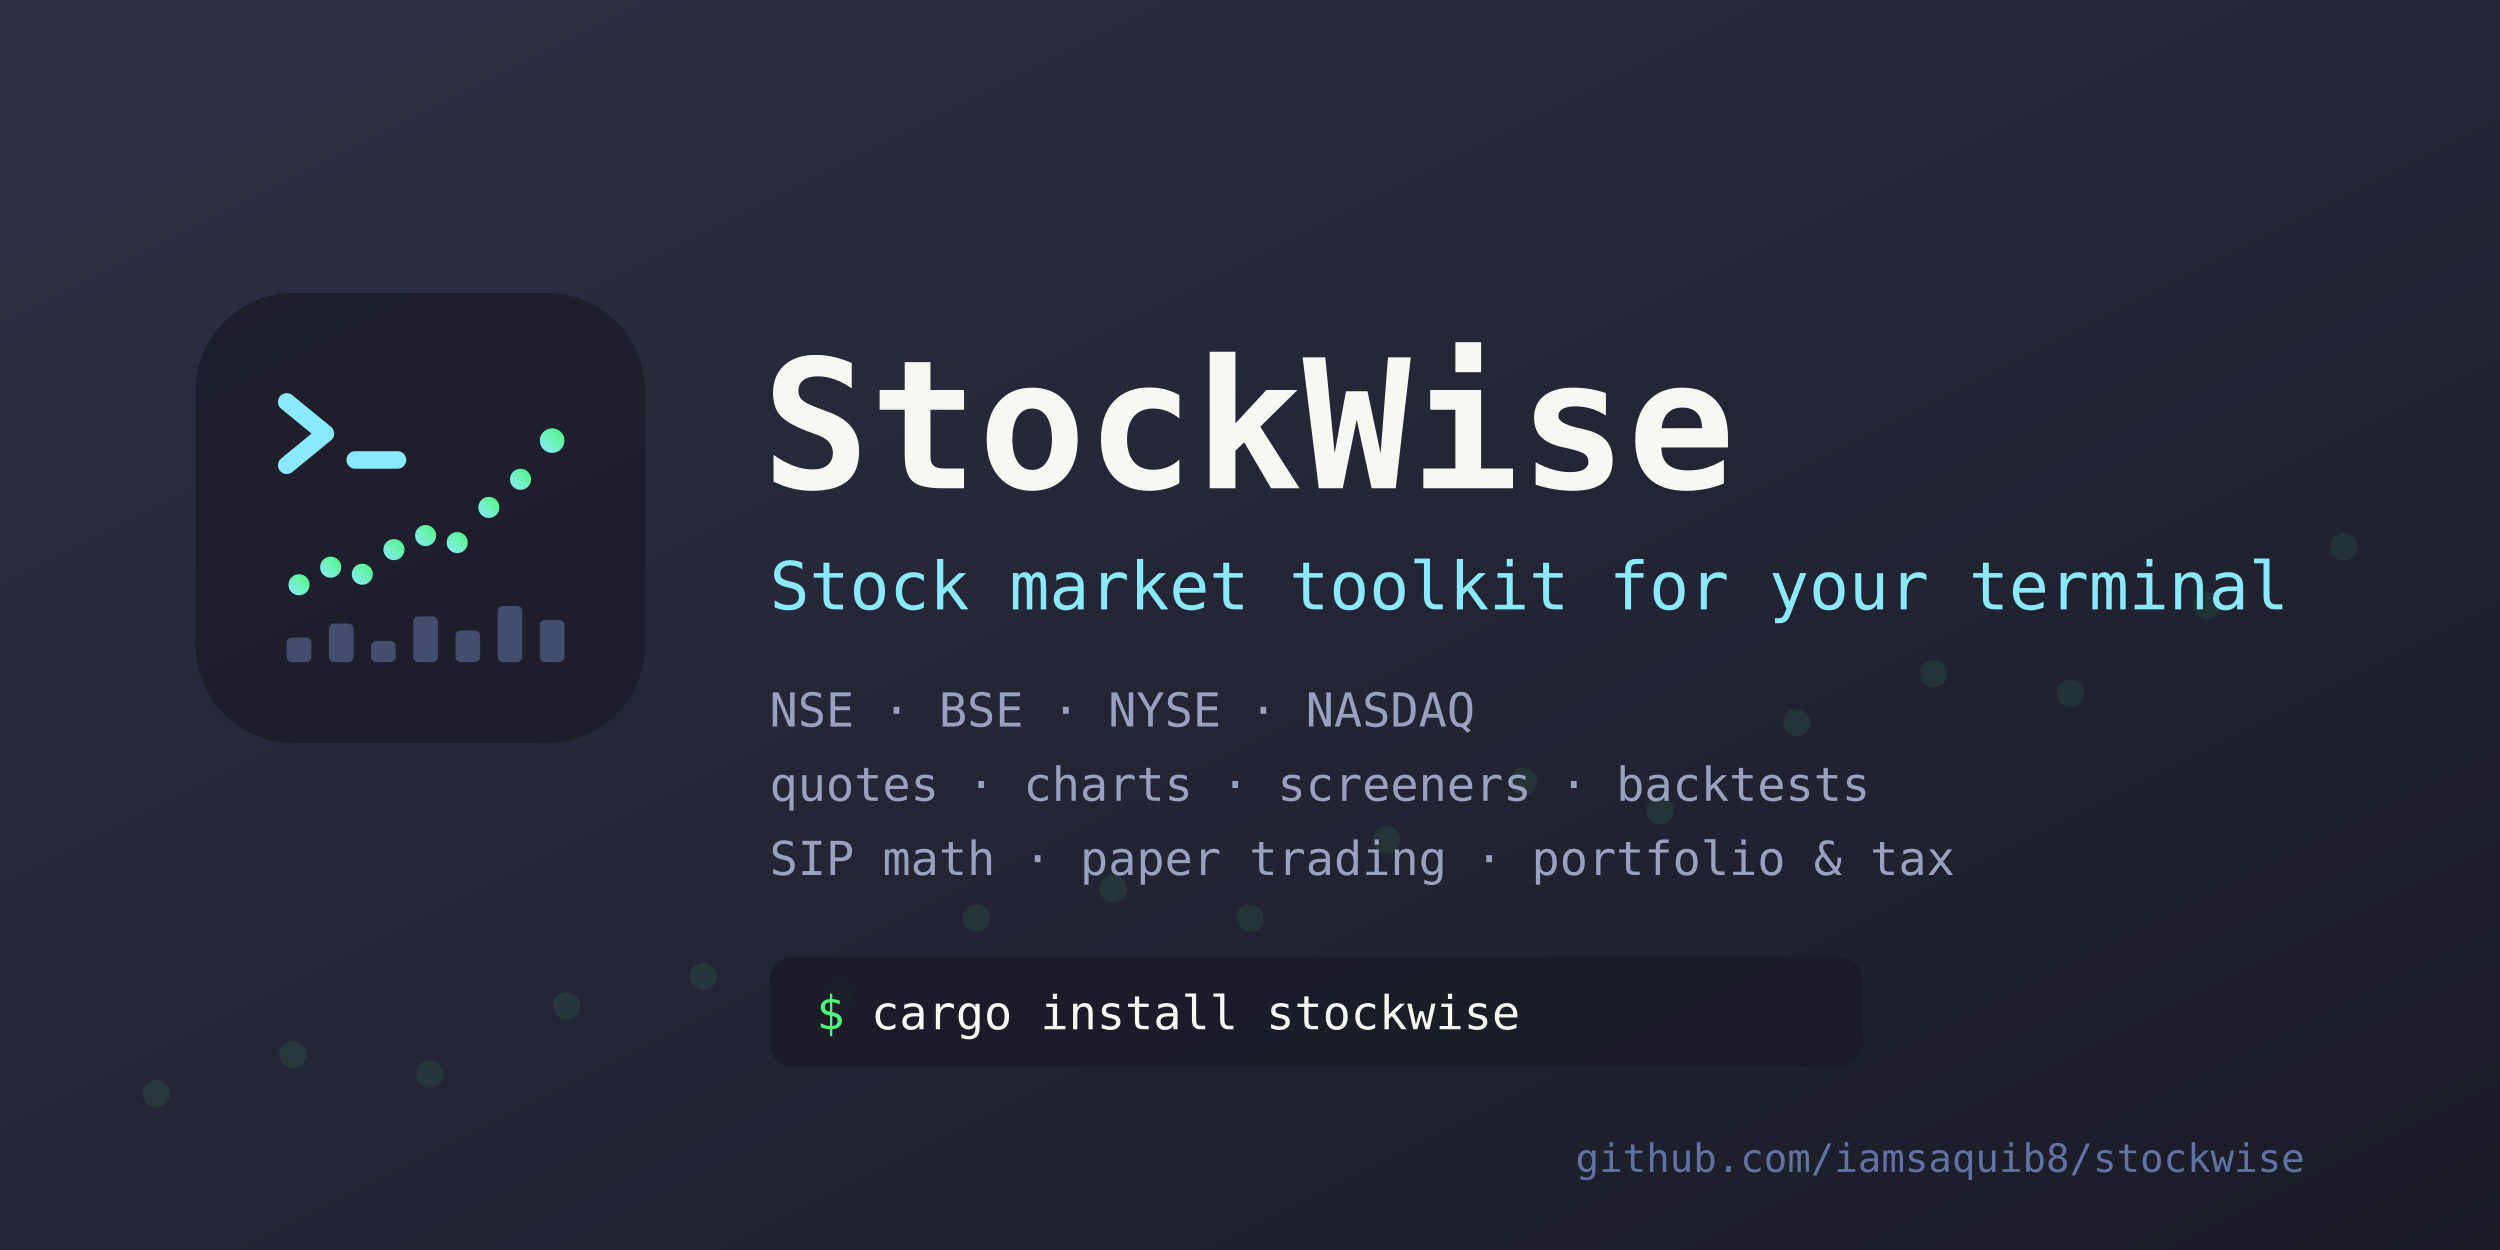
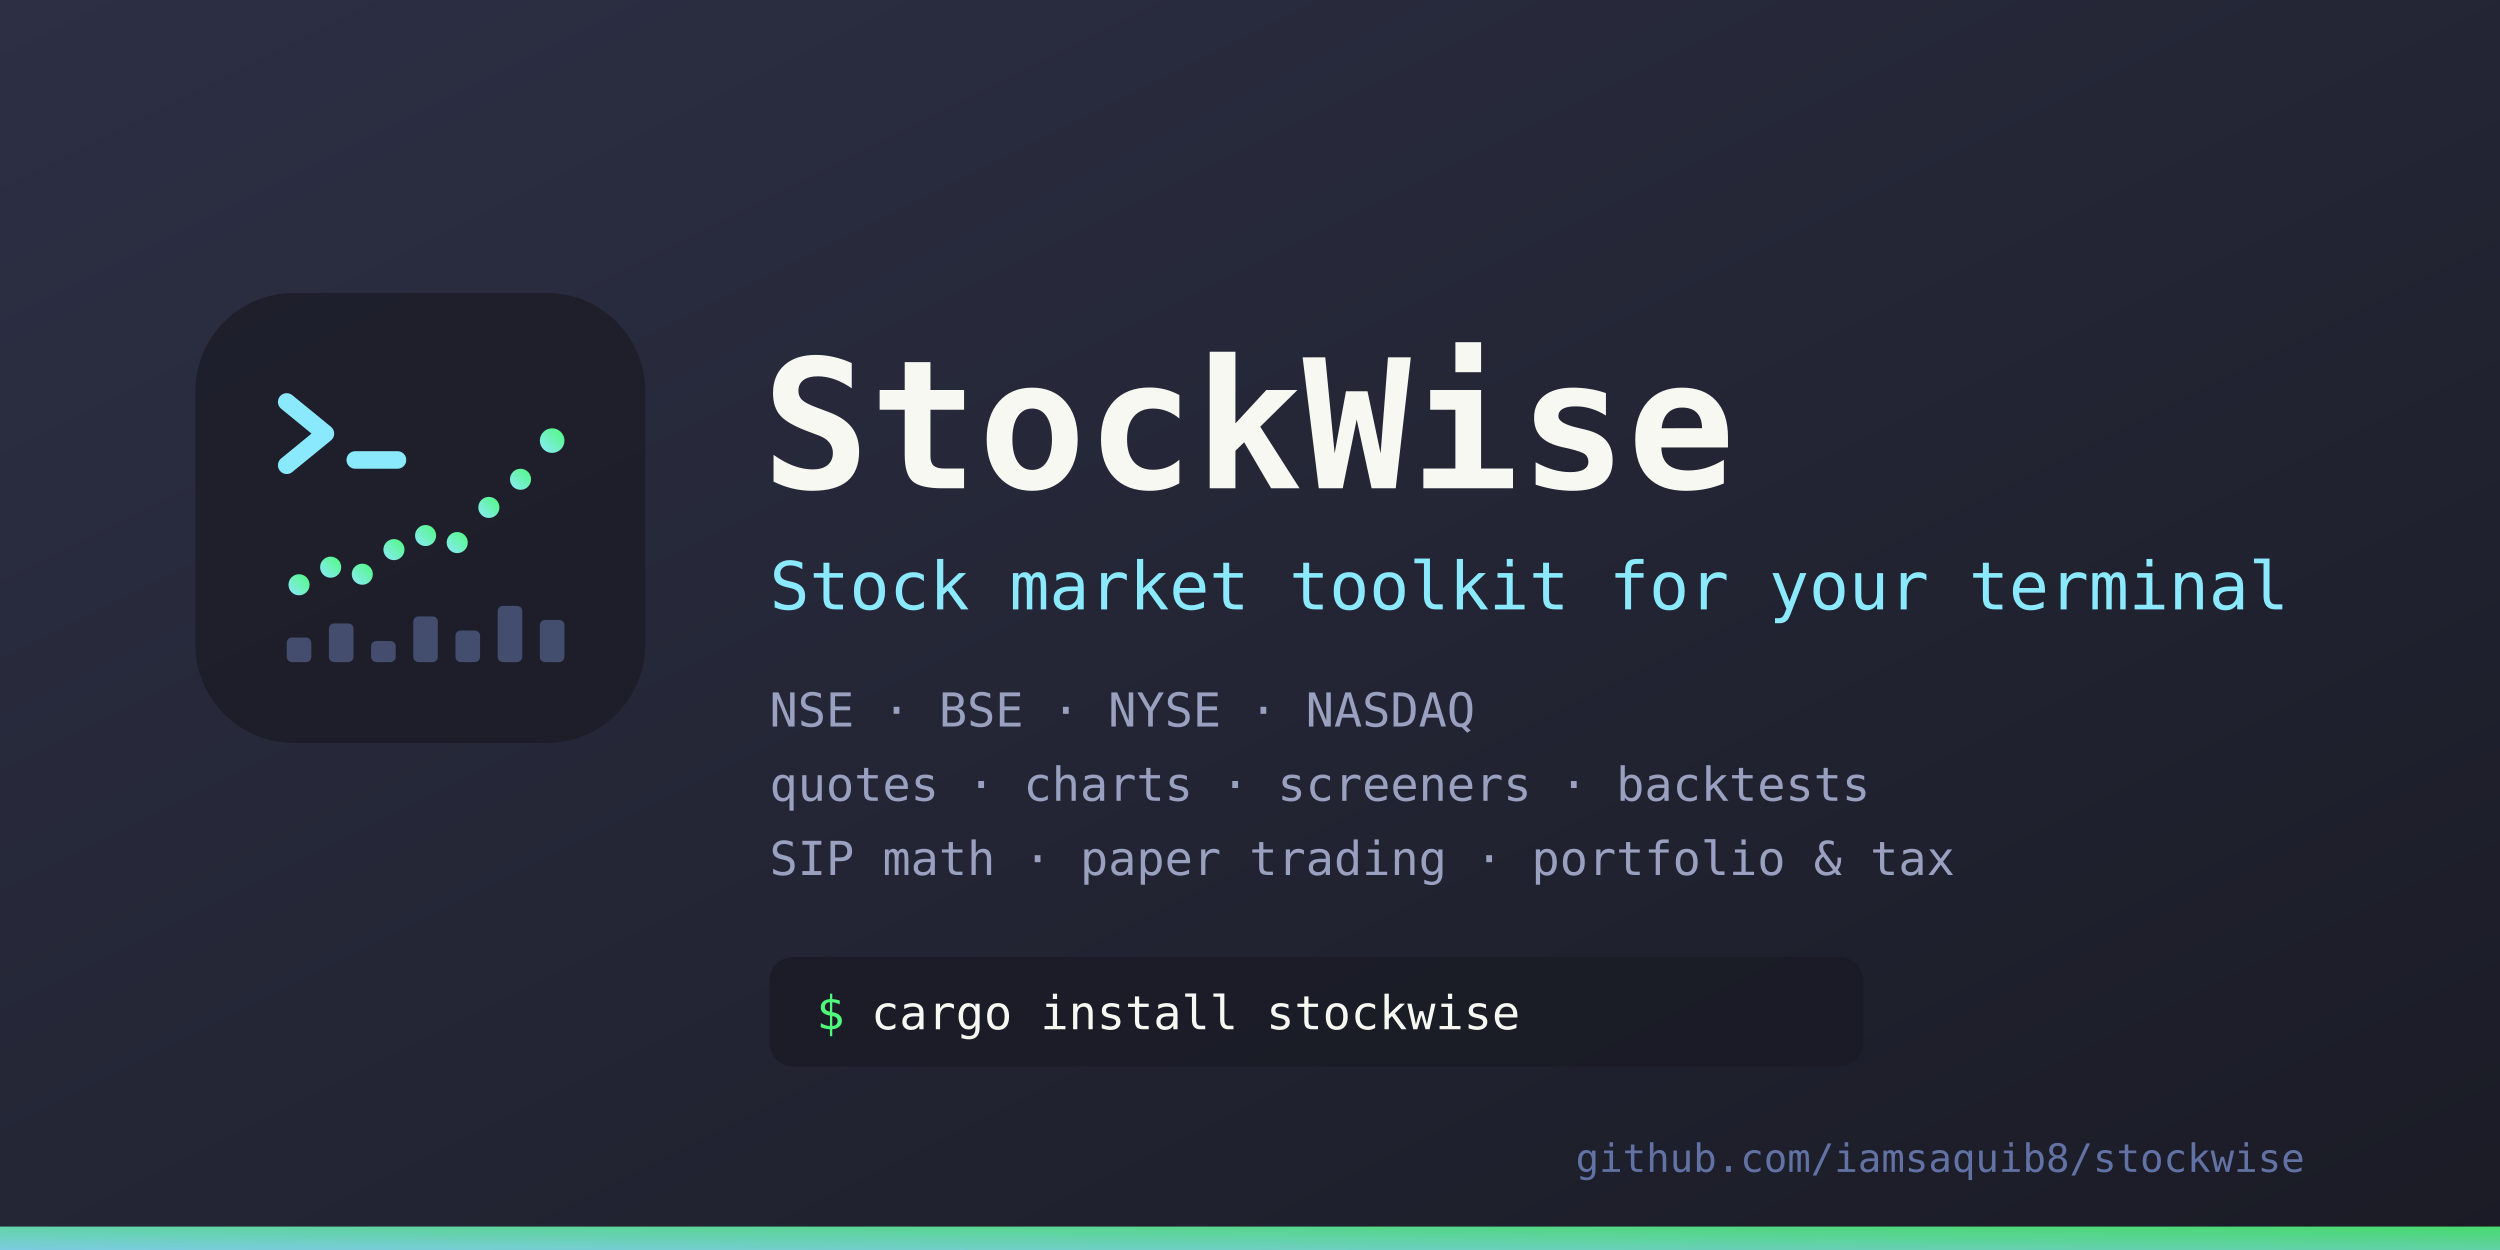
<svg xmlns="http://www.w3.org/2000/svg" width="1280" height="640" viewBox="0 0 1280 640" role="img" aria-label="StockWise — stock market toolkit for your terminal">
  <defs>
    <linearGradient id="bg" x1="0" y1="0" x2="1" y2="1">
      <stop offset="0" stop-color="#2d3045" />
      <stop offset="1" stop-color="#1a1b25" />
    </linearGradient>
    <linearGradient id="line" x1="0" y1="1" x2="1" y2="0">
      <stop offset="0" stop-color="#8be9fd" />
      <stop offset="1" stop-color="#50fa7b" />
    </linearGradient>
    <style>
      text { font-family: 'JetBrains Mono', 'SFMono-Regular', Menlo, Consolas, 'DejaVu Sans Mono', monospace; }
    </style>
  </defs>
  <rect width="1280" height="640" fill="url(#bg)" />
-   <g fill="#50fa7b" opacity="0.08">
-     <circle cx="80" cy="560" r="7" />
-     <circle cx="150" cy="540" r="7" />
-     <circle cx="220" cy="550" r="7" />
-     <circle cx="290" cy="515" r="7" />
-     <circle cx="360" cy="500" r="7" />
-     <circle cx="430" cy="510" r="7" />
-     <circle cx="500" cy="470" r="7" />
-     <circle cx="570" cy="455" r="7" />
-     <circle cx="640" cy="470" r="7" />
-     <circle cx="710" cy="430" r="7" />
-     <circle cx="780" cy="400" r="7" />
-     <circle cx="850" cy="415" r="7" />
-     <circle cx="920" cy="370" r="7" />
-     <circle cx="990" cy="345" r="7" />
-     <circle cx="1060" cy="355" r="7" />
-     <circle cx="1130" cy="310" r="7" />
-     <circle cx="1200" cy="280" r="7" />
-   </g>
+   <rect x="0" y="628" width="1280" height="12" fill="url(#line)" opacity="0.85" />
  <g transform="translate(100 150) scale(0.9)">
    <rect width="256" height="256" rx="56" fill="#191a24" opacity="0.7" />
    <path d="M52 62 l22 18 -22 18" fill="none" stroke="#8be9fd" stroke-width="10" stroke-linecap="round" stroke-linejoin="round" />
    <rect x="86" y="90" width="34" height="10" rx="5" fill="#8be9fd" />
    <g fill="#6272a4" opacity="0.55">
      <rect x="52" y="196" width="14" height="14" rx="3" />
      <rect x="76" y="188" width="14" height="22" rx="3" />
      <rect x="100" y="198" width="14" height="12" rx="3" />
      <rect x="124" y="184" width="14" height="26" rx="3" />
      <rect x="148" y="192" width="14" height="18" rx="3" />
      <rect x="172" y="178" width="14" height="32" rx="3" />
      <rect x="196" y="186" width="14" height="24" rx="3" />
    </g>
    <g fill="url(#line)">
      <circle cx="59" cy="166" r="6" />
      <circle cx="77" cy="156" r="6" />
      <circle cx="95" cy="160" r="6" />
      <circle cx="113" cy="146" r="6" />
      <circle cx="131" cy="138" r="6" />
      <circle cx="149" cy="142" r="6" />
      <circle cx="167" cy="122" r="6" />
      <circle cx="185" cy="106" r="6" />
      <circle cx="203" cy="84" r="7" />
    </g>
  </g>
  <text x="390" y="250" font-size="92" font-weight="700" fill="#f8f8f2">StockWise</text>
  <text x="394" y="312" font-size="34" fill="#8be9fd">Stock market toolkit for your terminal</text>
  <text x="394" y="372" font-size="24" fill="#9aa0bf">NSE · BSE · NYSE · NASDAQ</text>
  <text x="394" y="410" font-size="24" fill="#9aa0bf">quotes · charts · screeners · backtests</text>
  <text x="394" y="448" font-size="24" fill="#9aa0bf">SIP math · paper trading · portfolio &amp; tax</text>
  <rect x="394" y="490" width="560" height="56" rx="12" fill="#191a24" opacity="0.8" />
  <text x="418" y="527" font-size="24" fill="#50fa7b">$</text>
  <text x="446" y="527" font-size="24" fill="#f8f8f2">cargo install stockwise</text>
  <text x="1180" y="600" font-size="20" fill="#6272a4" text-anchor="end">github.com/iamsaquib8/stockwise</text>
</svg>
